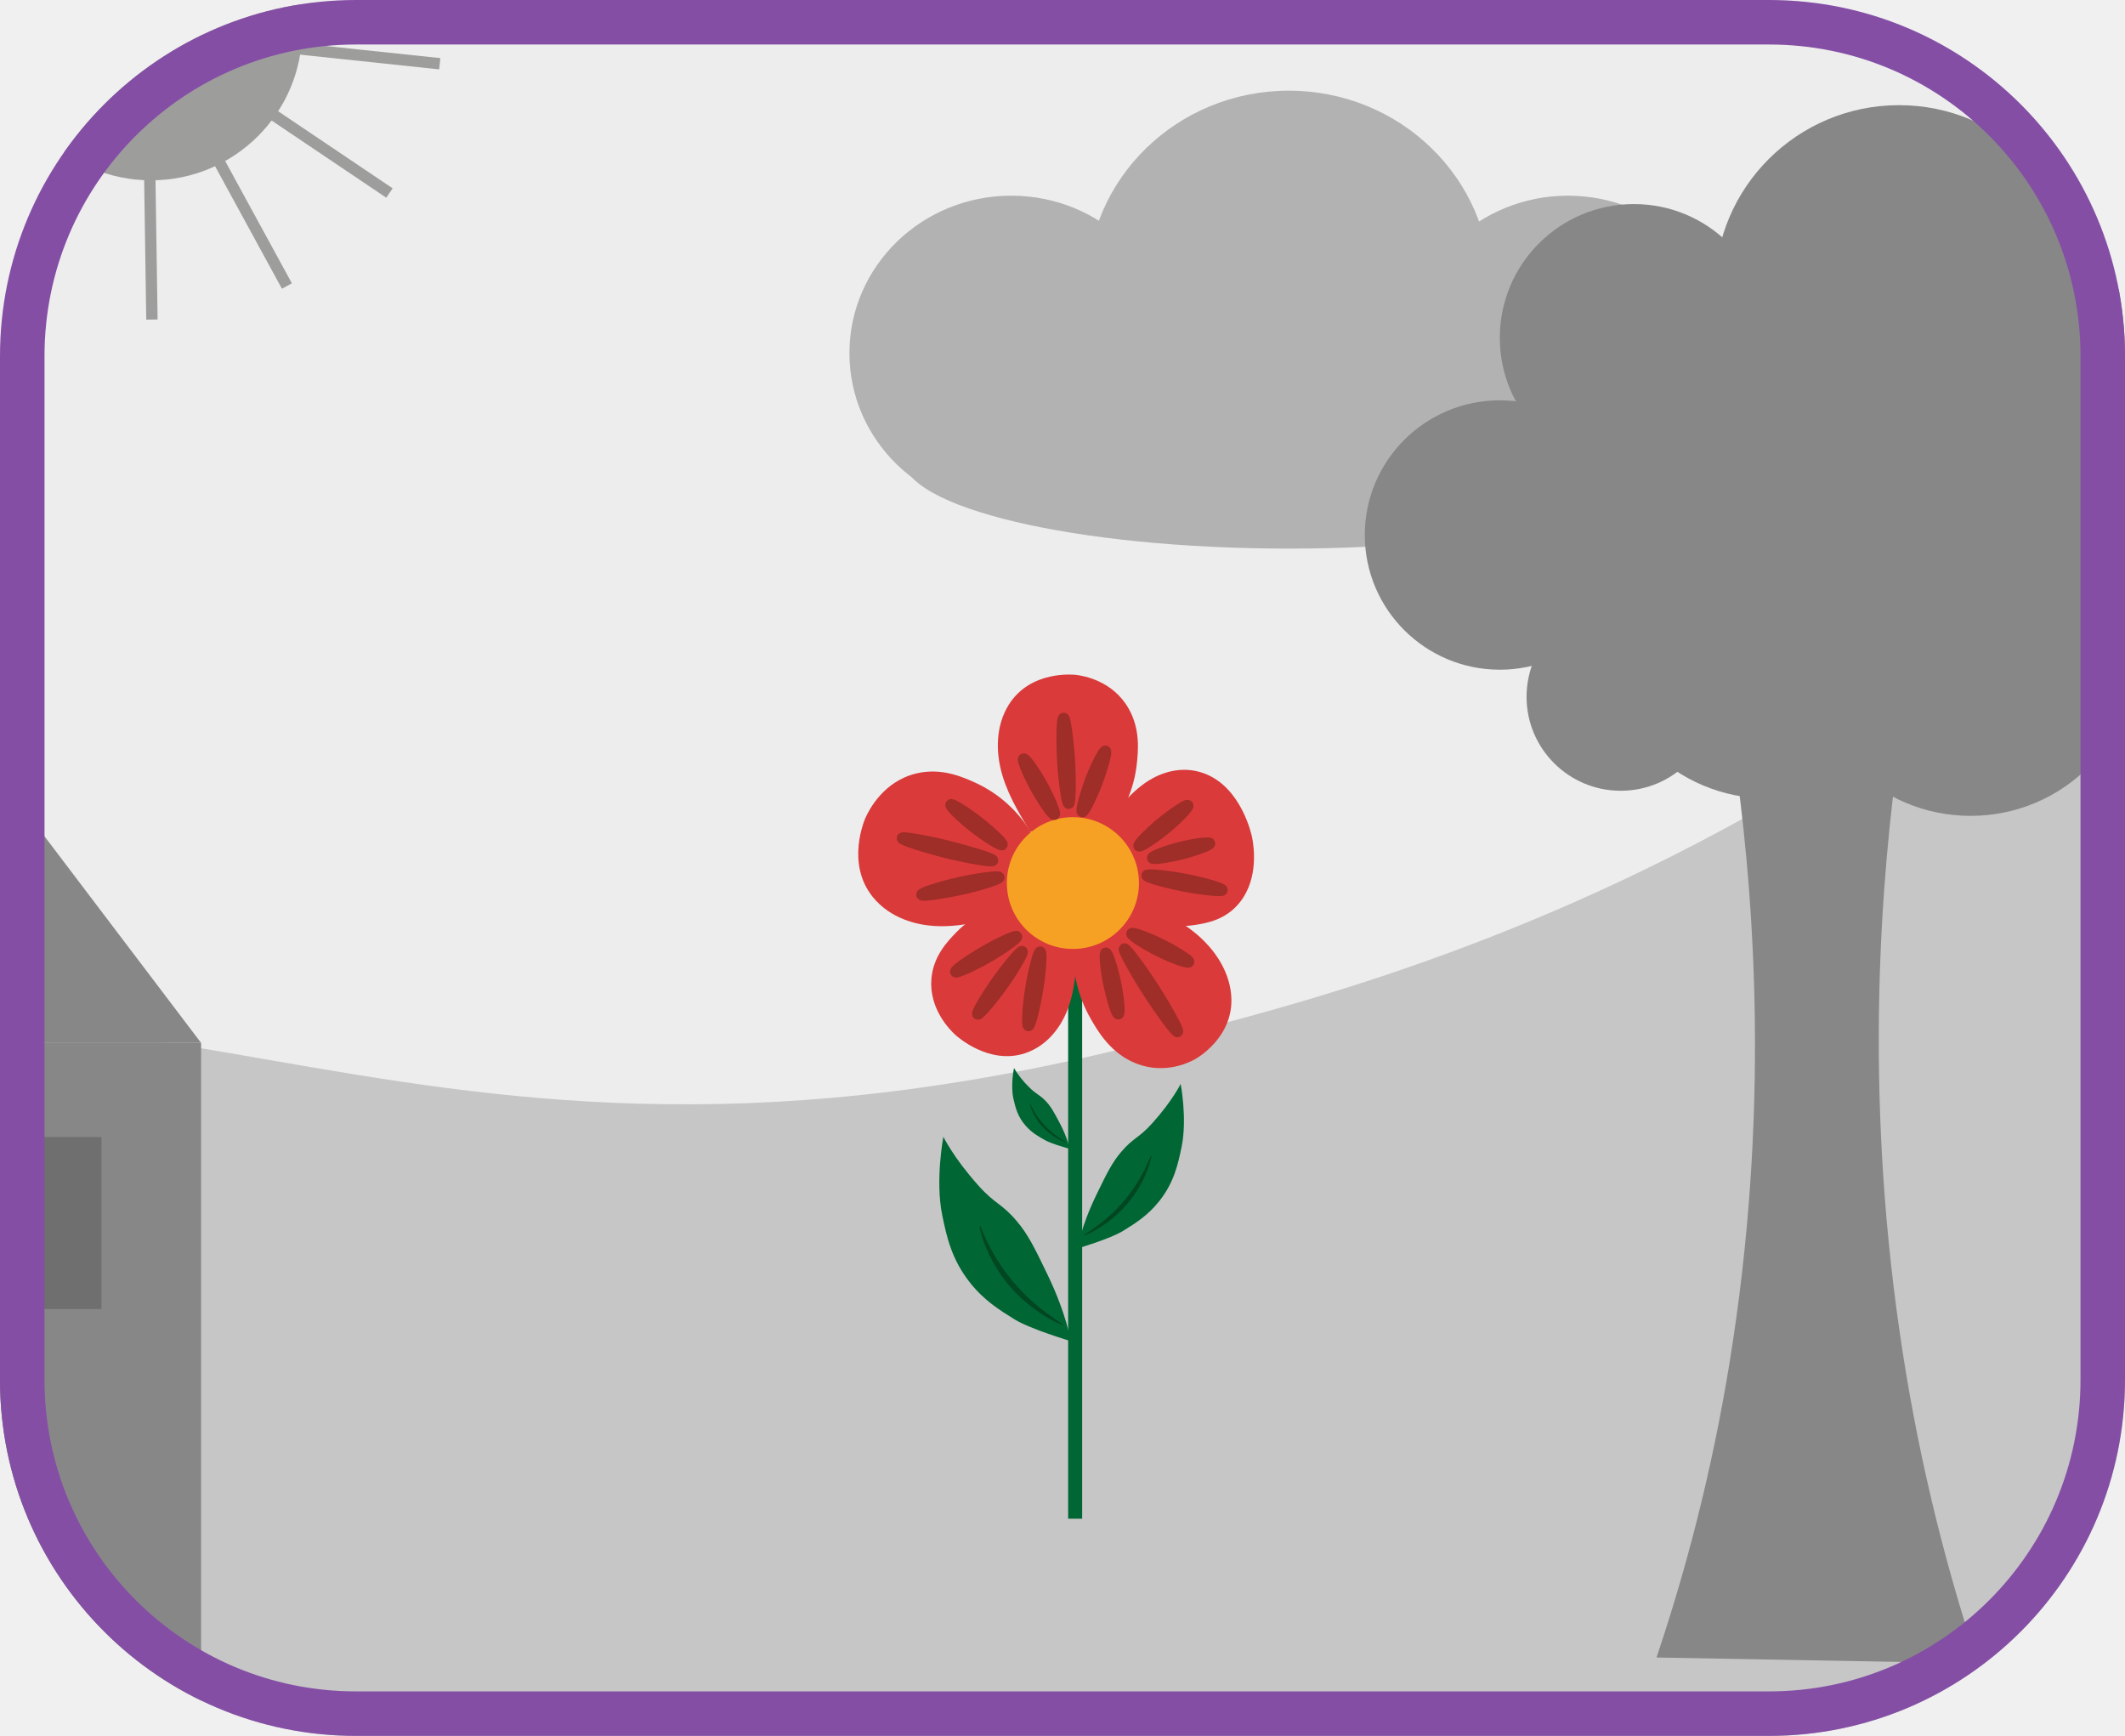
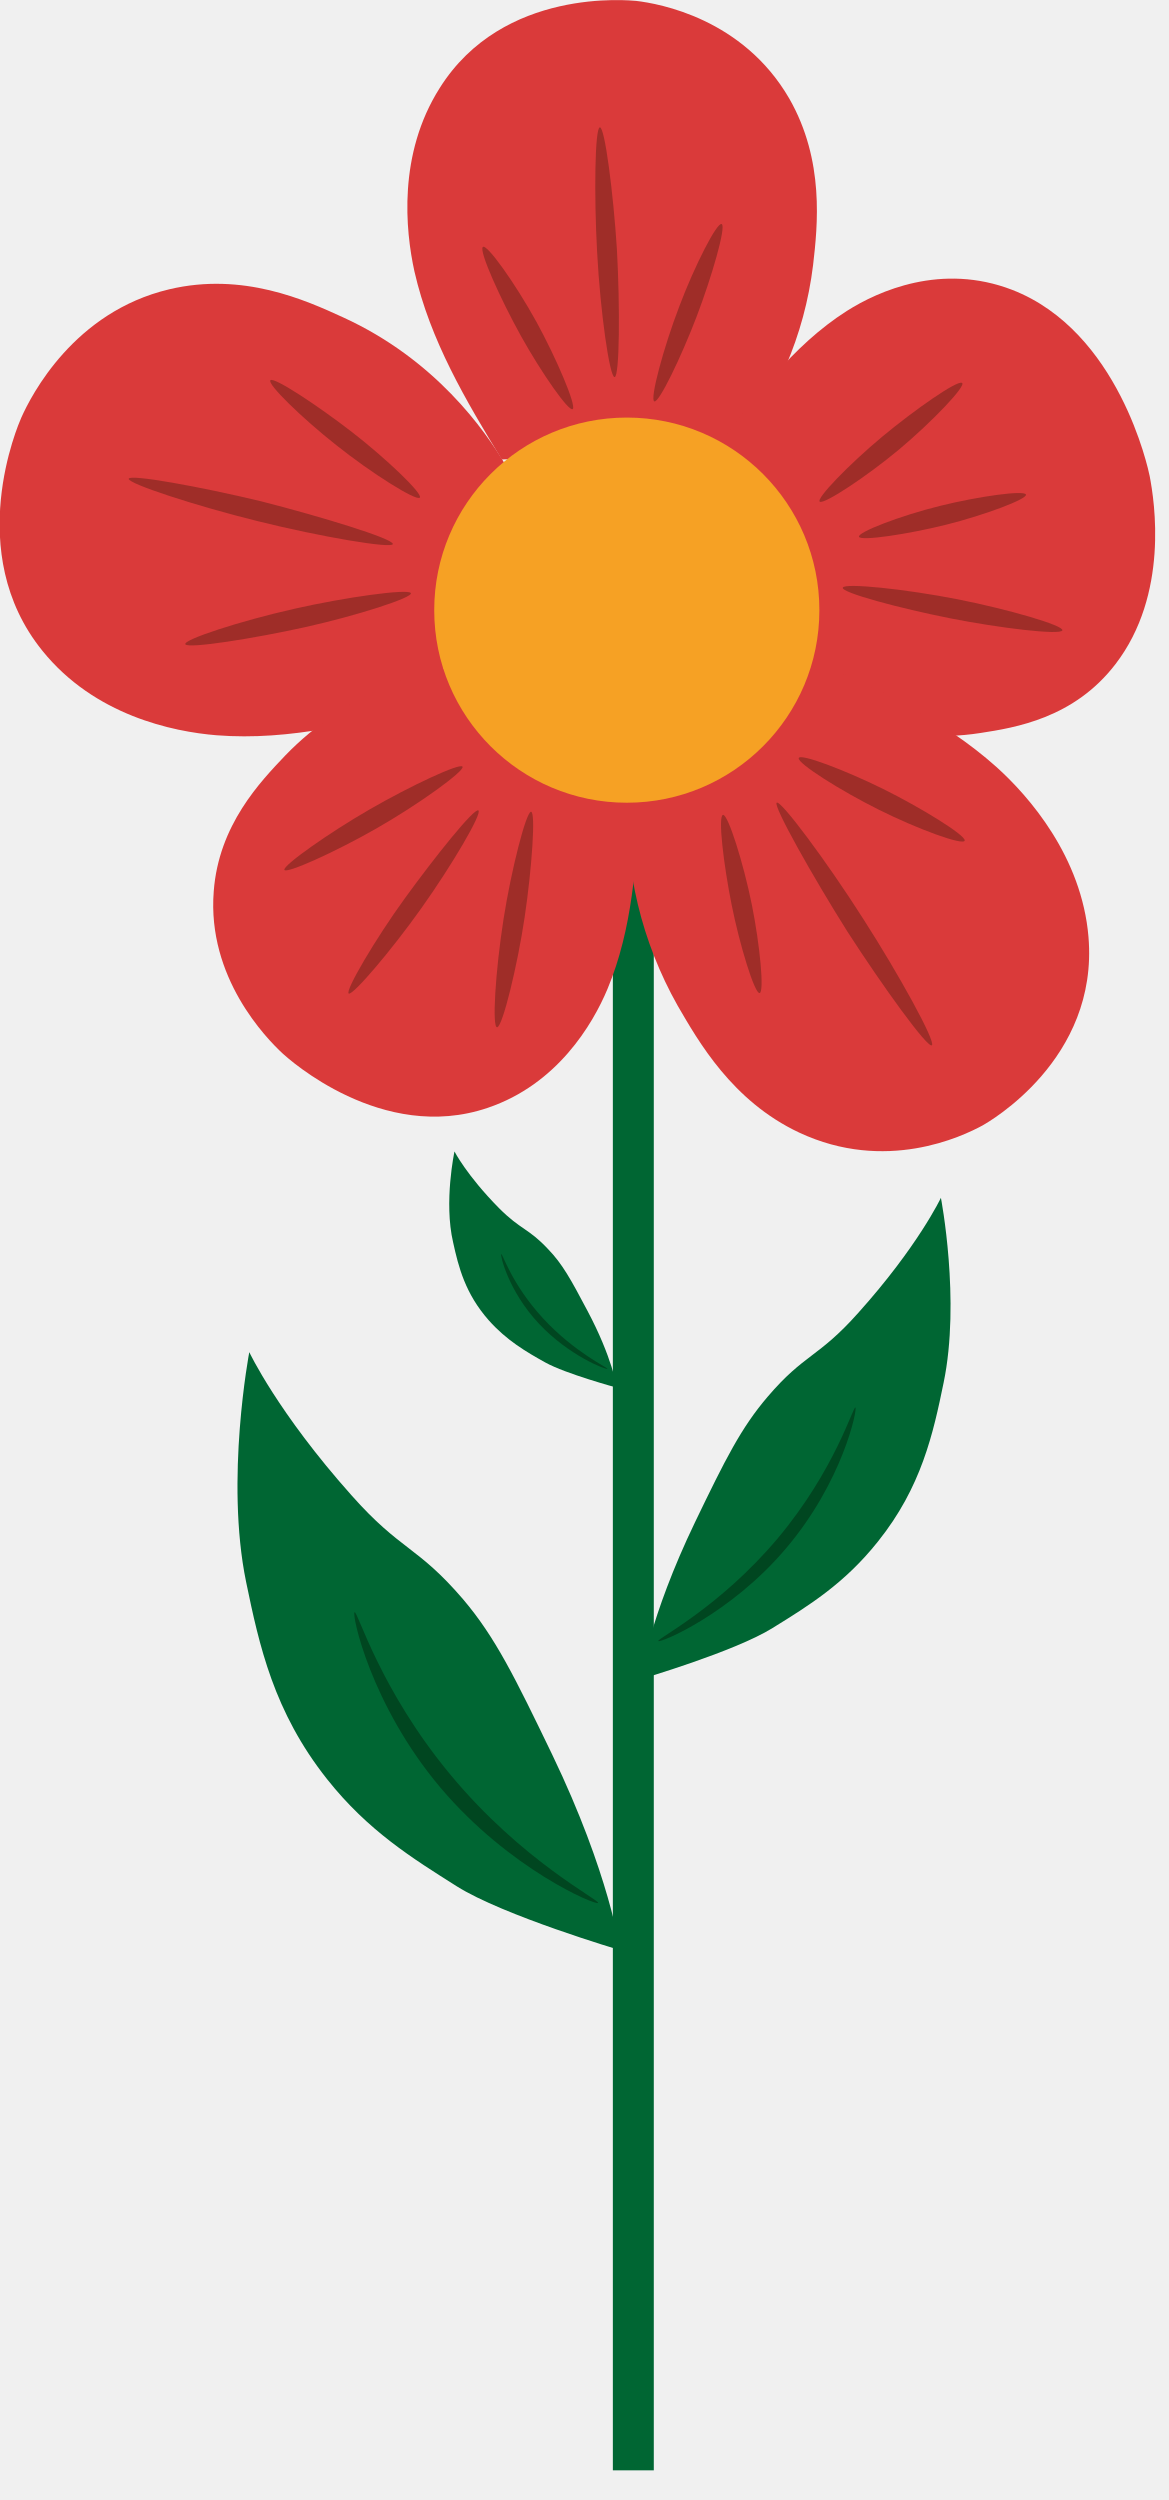
- <svg xmlns="http://www.w3.org/2000/svg" width="191" height="156" viewBox="0 0 191 156" fill="none">
-   <g clip-path="url(#clip0_73_432)">
-     <path d="M221.738 -32.06H-84.993V198.766H221.738V-32.06Z" fill="#EDEDED" />
-     <path d="M-105.01 154.44C-94.177 117.844 -52.897 101.55 -40.737 97.363C11.608 79.366 33.034 110.801 100.861 94.249C114.145 91.005 135.259 85.855 159.263 72.101C189.956 54.52 196.725 37.133 223.211 32.181C239.187 29.198 262.305 30.54 268.796 41.973C275.116 53.097 261.874 67.059 250.943 88.006C221.934 143.599 248.514 173.057 226.798 199.033C207.077 222.624 176.355 208.857 68.561 210.572C-36.021 212.241 -83.222 226.419 -101.747 199.657C-113.408 182.814 -106.642 159.952 -105.01 154.44Z" fill="#C6C6C6" />
-     <path d="M90.895 45.885C98.93 45.885 105.442 39.55 105.442 31.735C105.442 23.92 98.93 17.585 90.895 17.585C82.862 17.585 76.349 23.92 76.349 31.735C76.349 39.55 82.862 45.885 90.895 45.885Z" fill="#B2B2B2" />
-     <path d="M115.844 43.424C125.858 43.424 133.975 35.527 133.975 25.786C133.975 16.045 125.858 8.149 115.844 8.149C105.831 8.149 97.713 16.045 97.713 25.786C97.713 35.527 105.831 43.424 115.844 43.424Z" fill="#B2B2B2" />
-     <path d="M140.931 45.885C148.965 45.885 155.478 39.55 155.478 31.735C155.478 23.92 148.965 17.585 140.931 17.585C132.897 17.585 126.384 23.92 126.384 31.735C126.384 39.55 132.897 45.885 140.931 45.885Z" fill="#B2B2B2" />
-     <path d="M115.844 49.302C135.021 49.302 150.567 45.63 150.567 41.099C150.567 36.569 135.021 32.896 115.844 32.896C96.666 32.896 81.12 36.569 81.12 41.099C81.12 45.63 96.666 49.302 115.844 49.302Z" fill="#B2B2B2" />
-     <path d="M202.937 -10.717C202.937 -6.422 201.226 -2.303 198.182 0.734C195.137 3.771 191.008 5.477 186.702 5.477C165.167 4.623 165.172 -26.062 186.702 -26.911C191.008 -26.911 195.137 -25.205 198.182 -22.168C201.226 -19.131 202.937 -15.012 202.937 -10.717V-10.717Z" fill="#B2B2B2" />
-     <path d="M253.3 -4.28371e-05C252.334 12.352 176.717 12.331 175.792 -4.28371e-05C176.758 -12.352 252.373 -12.331 253.3 -4.28371e-05Z" fill="#B2B2B2" />
-     <path d="M13.581 16.206C21.082 16.206 27.163 10.141 27.163 2.66C27.163 -4.822 21.082 -10.887 13.581 -10.887C6.081 -10.887 0 -4.822 0 2.66C0 10.141 6.081 16.206 13.581 16.206Z" fill="#9D9D9C" />
-     <path d="M1.051 25.538L1.961 25.997L9.583 10.966L8.673 10.506L1.051 25.538Z" fill="#9D9D9C" />
-     <path d="M-8.173 17.109L-7.581 17.937L6.171 8.16L5.579 7.332L-8.173 17.109Z" fill="#9D9D9C" />
-     <path d="M-12.414 5.368L-12.276 6.376L4.456 4.093L4.318 3.085L-12.414 5.368Z" fill="#9D9D9C" />
-     <path d="M38.171 -6.174L37.795 -7.12L22.097 -0.91L22.473 0.035L38.171 -6.174Z" fill="#9D9D9C" />
-     <path d="M39.472 6.235L39.58 5.223L22.786 3.445L22.678 4.457L39.472 6.235Z" fill="#9D9D9C" />
-     <path d="M34.72 17.768L35.291 16.923L21.275 7.49L20.703 8.335L34.72 17.768Z" fill="#9D9D9C" />
-     <path d="M25.34 25.947L26.236 25.46L18.162 10.665L17.266 11.152L25.34 25.947Z" fill="#9D9D9C" />
-     <path d="M13.146 28.726L14.165 28.71L13.912 11.868L12.892 11.883L13.146 28.726Z" fill="#9D9D9C" />
-     <path d="M97.266 87.348H96.008V136.483H97.266V87.348Z" fill="#006633" />
-     <path d="M92.589 74.733C91.499 72.936 90.387 71.087 89.907 68.944C89.624 67.687 89.401 65.351 90.681 63.316C92.637 60.212 96.531 60.626 96.724 60.651C97.438 60.739 100.011 61.188 101.431 63.653C102.53 65.561 102.301 67.566 102.164 68.772C101.907 70.928 101.023 72.962 99.619 74.622" fill="#DA3A3A" />
-     <path d="M99.12 74.524C100.31 72.898 101.536 71.236 103.214 70.17C104.199 69.542 106.135 68.696 108.295 69.526C111.593 70.794 112.499 75.036 112.541 75.25C112.696 76.031 113.144 78.878 111.486 81.029C110.203 82.694 108.406 82.972 107.328 83.134C104.663 83.546 102.454 82.499 101.48 81.955" fill="#DA3A3A" />
-     <path d="M102.108 80.873C104.095 81.75 106.13 82.667 107.831 84.192C108.832 85.088 110.448 86.936 110.661 89.406C110.984 93.174 107.576 95.102 107.402 95.195C106.77 95.546 104.412 96.665 101.747 95.41C99.686 94.439 98.638 92.604 98.01 91.509C96.896 89.552 96.364 87.319 96.476 85.071" fill="#DA3A3A" />
-     <path d="M90.466 82.236C88.31 82.804 86.096 83.378 83.806 83.202C82.46 83.099 80.053 82.592 78.45 80.611C76.004 77.587 77.715 73.657 77.805 73.463C78.13 72.747 79.433 70.205 82.367 69.505C84.636 68.963 86.562 69.838 87.719 70.365C89.799 71.331 91.538 72.903 92.707 74.873" fill="#DA3A3A" />
-     <path d="M96.842 85.181C96.738 87.142 96.624 89.155 95.846 90.998C95.389 92.083 94.293 93.923 92.153 94.644C88.894 95.744 85.997 93.121 85.853 92.988C85.325 92.498 83.51 90.639 83.714 87.993C83.872 85.946 85.149 84.618 85.916 83.822C87.809 81.853 90.095 81.264 91.145 81.067" fill="#DA3A3A" />
-     <path d="M96.435 85.278C99.714 85.278 102.371 82.627 102.371 79.357C102.371 76.087 99.714 73.436 96.435 73.436C93.157 73.436 90.499 76.087 90.499 79.357C90.499 82.627 93.157 85.278 96.435 85.278Z" fill="#F6A124" />
-     <path d="M96.059 72.205C95.908 72.24 95.62 70.196 95.514 68.365C95.412 66.61 95.449 64.568 95.599 64.542C95.748 64.516 96.014 66.561 96.126 68.289C96.239 70.017 96.205 72.171 96.059 72.205Z" fill="#9F2D28" stroke="#9F2D28" stroke-miterlimit="10" />
-     <path d="M97.281 72.943C97.142 72.87 97.559 71.314 98.061 70.015C98.537 68.775 99.227 67.421 99.362 67.498C99.498 67.575 99.06 69.119 98.592 70.347C98.124 71.575 97.42 73.017 97.281 72.943Z" fill="#9F2D28" stroke="#9F2D28" stroke-miterlimit="10" />
-     <path d="M92 68.208C92.115 68.087 92.989 69.305 93.648 70.498C94.276 71.635 94.879 73.068 94.772 73.182C94.665 73.296 93.799 72.063 93.173 70.942C92.547 69.821 91.886 68.331 92 68.208Z" fill="#9F2D28" stroke="#9F2D28" stroke-miterlimit="10" />
-     <path d="M103.592 77.106C103.54 76.962 104.874 76.454 106.104 76.147C107.277 75.854 108.682 75.661 108.731 75.796C108.781 75.931 107.437 76.425 106.28 76.72C105.122 77.015 103.638 77.25 103.592 77.106Z" fill="#9F2D28" stroke="#9F2D28" stroke-miterlimit="10" />
-     <path d="M103.086 78.676C103.133 78.527 105.02 78.724 106.635 79.041C108.176 79.345 109.903 79.843 109.852 79.989C109.801 80.134 107.917 79.917 106.394 79.622C104.871 79.327 103.04 78.825 103.086 78.676Z" fill="#9F2D28" stroke="#9F2D28" stroke-miterlimit="10" />
-     <path d="M106.758 72.382C106.899 72.47 105.863 73.556 104.813 74.424C103.81 75.252 102.512 76.117 102.377 76.027C102.242 75.938 103.299 74.864 104.285 74.041C105.272 73.219 106.619 72.293 106.758 72.382Z" fill="#9F2D28" stroke="#9F2D28" stroke-miterlimit="10" />
-     <path d="M101.056 85.272C101.168 85.165 102.59 87.069 103.729 88.851C104.818 90.551 105.958 92.616 105.84 92.711C105.722 92.805 104.32 90.89 103.238 89.213C102.157 87.535 100.942 85.379 101.056 85.272Z" fill="#9F2D28" stroke="#9F2D28" stroke-miterlimit="10" />
-     <path d="M99.397 85.646C99.554 85.634 100.025 87.107 100.289 88.416C100.542 89.665 100.674 91.116 100.519 91.123C100.365 91.13 99.916 89.655 99.661 88.42C99.406 87.185 99.241 85.657 99.397 85.646Z" fill="#9F2D28" stroke="#9F2D28" stroke-miterlimit="10" />
-     <path d="M106.847 86.436C106.825 86.6 105.41 86.093 104.188 85.488C103.024 84.909 101.705 84.076 101.726 83.909C101.747 83.743 103.165 84.279 104.318 84.846C105.472 85.413 106.872 86.271 106.847 86.436Z" fill="#9F2D28" stroke="#9F2D28" stroke-miterlimit="10" />
-     <path d="M91.874 85.507C92.011 85.578 91.077 87.179 90.115 88.523C89.202 89.804 88.004 91.209 87.879 91.135C87.754 91.062 88.701 89.47 89.599 88.2C90.498 86.93 91.734 85.434 91.874 85.507Z" fill="#9F2D28" stroke="#9F2D28" stroke-miterlimit="10" />
-     <path d="M91.383 84.169C91.444 84.313 90.018 85.325 88.703 86.076C87.447 86.792 85.938 87.479 85.888 87.328C85.839 87.177 87.267 86.195 88.507 85.481C89.747 84.767 91.321 84.03 91.383 84.169Z" fill="#9F2D28" stroke="#9F2D28" stroke-miterlimit="10" />
-     <path d="M92.449 92.174C92.283 92.204 92.387 90.441 92.64 88.856C92.883 87.346 93.328 85.574 93.492 85.55C93.655 85.525 93.525 87.293 93.291 88.786C93.057 90.279 92.614 92.142 92.449 92.174Z" fill="#9F2D28" stroke="#9F2D28" stroke-miterlimit="10" />
-     <path d="M89.235 77.324C89.226 77.478 87.005 77.104 85.062 76.622C83.204 76.162 81.078 75.478 81.094 75.329C81.11 75.18 83.329 75.575 85.165 76.031C87.002 76.487 89.246 77.169 89.235 77.324Z" fill="#9F2D28" stroke="#9F2D28" stroke-miterlimit="10" />
-     <path d="M90.069 75.91C89.958 76.019 88.591 75.162 87.496 74.299C86.44 73.478 85.357 72.419 85.469 72.315C85.582 72.212 86.935 73.082 87.972 73.894C89.01 74.706 90.18 75.799 90.069 75.91Z" fill="#9F2D28" stroke="#9F2D28" stroke-miterlimit="10" />
-     <path d="M82.851 80.413C82.76 80.273 84.543 79.692 86.203 79.32C87.786 78.969 89.705 78.701 89.789 78.841C89.874 78.982 88.078 79.543 86.515 79.894C84.951 80.245 82.944 80.555 82.851 80.413Z" fill="#9F2D28" stroke="#9F2D28" stroke-miterlimit="10" />
-     <path d="M96.86 112.19C96.86 112.19 97.12 110.311 98.557 107.35C99.486 105.438 99.964 104.461 100.782 103.51C101.92 102.182 102.328 102.321 103.571 100.938C105.409 98.894 106.12 97.405 106.12 97.405C106.12 97.405 106.727 100.55 106.201 103.087C105.879 104.64 105.517 106.291 104.178 107.966C103.156 109.245 102.054 109.927 100.944 110.615C99.783 111.334 96.86 112.19 96.86 112.19Z" fill="#006633" />
-     <path d="M97.412 111.018C97.361 110.95 99.29 109.999 101.091 107.85C102.85 105.745 103.399 103.805 103.478 103.836C103.557 103.868 103.085 106.117 101.334 108.176C99.621 110.187 97.466 111.089 97.412 111.018Z" fill="#004620" />
-     <path d="M96.233 120.52C96.233 120.52 95.91 118.186 94.135 114.508C92.989 112.131 92.394 110.918 91.388 109.738C89.981 108.087 89.476 108.259 87.941 106.541C85.67 104.003 84.793 102.156 84.793 102.156C84.793 102.156 84.043 106.064 84.692 109.217C85.09 111.146 85.538 113.194 87.192 115.274C88.453 116.864 89.816 117.713 91.188 118.567C92.621 119.448 96.233 120.52 96.233 120.52Z" fill="#006633" />
-     <path d="M95.551 119.055C95.614 118.97 93.231 117.788 91.005 115.12C88.822 112.504 88.154 110.096 88.057 110.134C87.96 110.173 88.541 112.974 90.704 115.525C92.821 118.023 95.484 119.144 95.551 119.055Z" fill="#004620" />
-     <path d="M96.135 103.236C96.135 103.236 95.994 102.315 95.219 100.863C94.719 99.924 94.459 99.445 94.019 98.977C93.405 98.326 93.186 98.393 92.514 97.716C91.98 97.202 91.517 96.618 91.14 95.981C91.14 95.981 90.811 97.526 91.096 98.77C91.272 99.533 91.466 100.349 92.187 101.165C92.739 101.793 93.333 102.128 93.931 102.464C94.559 102.817 96.135 103.236 96.135 103.236Z" fill="#006633" />
-     <path d="M95.838 102.663C95.864 102.629 94.825 102.161 93.852 101.107C92.88 100.052 92.607 99.123 92.565 99.138C92.523 99.154 92.776 100.259 93.72 101.268C94.665 102.277 95.808 102.698 95.838 102.663Z" fill="#004620" />
-     <path d="M18.077 93.725H-52.47V172.627H18.077V93.725Z" fill="#878787" />
-     <path d="M18.077 93.725L-17.197 47.199L-52.47 93.725" fill="#878787" />
-     <path d="M9.118 102.184H-6.381V117.642H9.118V102.184Z" fill="#706F6F" />
-     <path d="M170.742 66.961H155.749C157.545 79.075 159.15 98.188 155.749 120.588C154.299 130.226 152.004 139.718 148.89 148.955L177.779 149.481C174.553 139.777 172.199 129.806 170.744 119.686C167.563 97.728 169.031 79.017 170.742 66.961Z" fill="#878787" />
-     <path d="M134.807 60.184C141.509 60.184 146.943 54.765 146.943 48.08C146.943 41.395 141.509 35.975 134.807 35.975C128.105 35.975 122.671 41.395 122.671 48.08C122.671 54.765 128.105 60.184 134.807 60.184Z" fill="#878787" />
-     <path d="M146.855 42.373C153.508 42.373 158.902 36.993 158.902 30.356C158.902 23.72 153.508 18.339 146.855 18.339C140.201 18.339 134.807 23.72 134.807 30.356C134.807 36.993 140.201 42.373 146.855 42.373Z" fill="#878787" />
-     <path d="M170.69 42.469C179.831 42.469 187.241 35.078 187.241 25.96C187.241 16.842 179.831 9.45 170.69 9.45C161.548 9.45 154.138 16.842 154.138 25.96C154.138 35.078 161.548 42.469 170.69 42.469Z" fill="#878787" />
-     <path d="M191 47.943C197.087 47.943 202.021 43.022 202.021 36.951C202.021 30.88 197.087 25.958 191 25.958C184.914 25.958 179.979 30.88 179.979 36.951C179.979 43.022 184.914 47.943 191 47.943Z" fill="#878787" />
-     <path d="M192.104 60.514C196.778 60.514 200.568 56.735 200.568 52.072C200.568 47.41 196.778 43.631 192.104 43.631C187.43 43.631 183.641 47.41 183.641 52.072C183.641 56.735 187.43 60.514 192.104 60.514Z" fill="#878787" />
-     <path d="M177.123 73.319C185.396 73.319 192.103 66.629 192.103 58.377C192.103 50.126 185.396 43.436 177.123 43.436C168.85 43.436 162.144 50.126 162.144 58.377C162.144 66.629 168.85 73.319 177.123 73.319Z" fill="#878787" />
-     <path d="M145.675 71.063C150.349 71.063 154.138 67.283 154.138 62.621C154.138 57.959 150.349 54.179 145.675 54.179C141.001 54.179 137.211 57.959 137.211 62.621C137.211 67.283 141.001 71.063 145.675 71.063Z" fill="#878787" />
-     <path d="M158.902 71.756C167.175 71.756 173.882 65.066 173.882 56.814C173.882 48.562 167.175 41.873 158.902 41.873C150.629 41.873 143.923 48.562 143.923 56.814C143.923 65.066 150.629 71.756 158.902 71.756Z" fill="#878787" />
-     <path d="M155.71 58.034C163.983 58.034 170.69 51.344 170.69 43.092C170.69 34.841 163.983 28.151 155.71 28.151C147.437 28.151 140.73 34.841 140.73 43.092C140.73 51.344 147.437 58.034 155.71 58.034Z" fill="#878787" />
-     <path d="M176.021 61.339C184.294 61.339 191 54.649 191 46.397C191 38.146 184.294 31.456 176.021 31.456C167.748 31.456 161.041 38.146 161.041 46.397C161.041 54.649 167.748 61.339 176.021 61.339Z" fill="#878787" />
+ <svg xmlns="http://www.w3.org/2000/svg" width="36" height="77" viewBox="0 0 36 77" fill="none">
+   <g clip-path="url(#clip0_101_158)">
+     <path d="M20.137 26.803H18.876V76.086H20.137V26.803Z" fill="#006633" />
+     <path d="M15.453 14.15C14.358 12.348 13.249 10.491 12.764 8.357C12.487 7.096 12.251 4.754 13.54 2.716C15.494 -0.402 19.403 0.014 19.597 0.028C20.303 0.111 22.881 0.568 24.309 3.035C25.404 4.948 25.182 6.957 25.043 8.163C24.78 10.325 23.907 12.362 22.493 14.025" fill="#DA3A3A" />
+     <path d="M21.994 13.942C23.186 12.307 24.406 10.644 26.083 9.577C27.067 8.953 29.007 8.094 31.169 8.925C34.467 10.2 35.368 14.455 35.41 14.663C35.562 15.453 36.006 18.308 34.356 20.456C33.081 22.119 31.28 22.41 30.199 22.576C27.538 22.992 25.32 21.939 24.35 21.398" fill="#DA3A3A" />
+     <path d="M24.974 20.303C26.956 21.19 28.993 22.105 30.698 23.63C31.696 24.53 33.317 26.388 33.525 28.855C33.844 32.638 30.435 34.564 30.268 34.661C29.631 35.008 27.275 36.13 24.614 34.883C22.549 33.913 21.509 32.07 20.872 30.975C19.763 29.007 19.223 26.776 19.334 24.517" fill="#DA3A3A" />
+     <path d="M13.332 21.676C11.17 22.244 8.953 22.826 6.666 22.646C5.322 22.535 2.91 22.036 1.303 20.04C-1.151 17.005 0.568 13.069 0.651 12.875C0.97 12.154 2.287 9.604 5.211 8.911C7.484 8.371 9.41 9.244 10.56 9.771C13.415 11.073 14.94 13.263 15.55 14.289" fill="#DA3A3A" />
+     <path d="M19.707 24.628C19.596 26.596 19.486 28.605 18.71 30.462C18.252 31.557 17.157 33.4 15.023 34.121C11.766 35.23 8.87 32.596 8.717 32.458C8.191 31.973 6.375 30.102 6.583 27.455C6.735 25.404 8.024 24.073 8.786 23.269C10.685 21.301 12.972 20.705 14.011 20.511" fill="#DA3A3A" />
+     <path d="M19.306 24.724C22.582 24.724 25.237 22.069 25.237 18.793C25.237 15.517 22.582 12.861 19.306 12.861C16.03 12.861 13.374 15.517 13.374 18.793C13.374 22.069 16.03 24.724 19.306 24.724Z" fill="#F6A124" />
+     <path d="M18.932 11.614C18.779 11.642 18.488 9.604 18.391 7.761C18.294 6.001 18.322 3.95 18.474 3.922C18.627 3.894 18.89 5.946 19.001 7.678C19.098 9.452 19.084 11.586 18.932 11.614Z" fill="#9F2D28" />
+     <path d="M20.151 12.362C20.012 12.293 20.428 10.727 20.927 9.424C21.398 8.177 22.091 6.819 22.23 6.902C22.369 6.985 21.925 8.523 21.454 9.757C20.983 10.99 20.29 12.432 20.151 12.362Z" fill="#9F2D28" />
+     <path d="M14.87 7.609C14.981 7.484 15.854 8.703 16.52 9.909C17.143 11.046 17.753 12.487 17.642 12.598C17.531 12.709 16.672 11.475 16.048 10.353C15.425 9.23 14.746 7.733 14.87 7.609Z" fill="#9F2D28" />
+     <path d="M26.457 16.534C26.402 16.395 27.732 15.882 28.966 15.578C30.144 15.287 31.544 15.092 31.599 15.231C31.654 15.37 30.31 15.868 29.146 16.16C27.982 16.451 26.513 16.672 26.457 16.534Z" fill="#9F2D28" />
+     <path d="M25.958 18.1C25.999 17.947 27.884 18.141 29.506 18.46C31.044 18.765 32.776 19.264 32.721 19.416C32.666 19.569 30.795 19.347 29.256 19.042C27.718 18.737 25.902 18.252 25.958 18.1Z" fill="#9F2D28" />
+     <path d="M29.631 11.794C29.769 11.877 28.73 12.972 27.69 13.845C26.692 14.677 25.39 15.536 25.251 15.453C25.113 15.37 26.166 14.289 27.164 13.457C28.162 12.626 29.492 11.697 29.631 11.794Z" fill="#9F2D28" />
+     <path d="M23.921 24.724C24.032 24.614 25.459 26.526 26.596 28.314C27.69 30.019 28.827 32.084 28.702 32.194C28.577 32.305 27.178 30.365 26.097 28.688C25.016 26.97 23.81 24.822 23.921 24.724Z" fill="#9F2D28" />
+     <path d="M22.271 25.099C22.424 25.085 22.895 26.568 23.158 27.87C23.408 29.118 23.546 30.573 23.394 30.587C23.241 30.601 22.784 29.118 22.535 27.87C22.285 26.623 22.105 25.113 22.271 25.099Z" fill="#9F2D28" />
+     <path d="M29.713 25.889C29.686 26.055 28.272 25.542 27.053 24.932C25.888 24.35 24.572 23.519 24.6 23.352C24.627 23.186 26.041 23.727 27.191 24.295C28.341 24.863 29.741 25.722 29.713 25.889Z" fill="#9F2D28" />
+     <path d="M14.732 24.96C14.871 25.029 13.928 26.637 12.972 27.981C12.057 29.27 10.865 30.67 10.741 30.601C10.616 30.531 11.558 28.924 12.473 27.663C13.388 26.401 14.594 24.891 14.732 24.96Z" fill="#9F2D28" />
+     <path d="M14.247 23.616C14.303 23.754 12.889 24.78 11.573 25.528C10.311 26.249 8.801 26.928 8.759 26.79C8.718 26.651 10.131 25.653 11.379 24.933C12.626 24.212 14.192 23.477 14.247 23.616Z" fill="#9F2D28" />
+     <path d="M15.314 31.64C15.148 31.668 15.259 29.908 15.508 28.314C15.744 26.803 16.201 25.015 16.354 25.002C16.506 24.988 16.382 26.748 16.16 28.245C15.938 29.741 15.481 31.612 15.314 31.64Z" fill="#9F2D28" />
+     <path d="M12.099 16.756C12.085 16.908 9.868 16.534 7.927 16.049C6.07 15.591 3.936 14.898 3.964 14.746C3.991 14.594 6.195 14.995 8.038 15.439C9.881 15.91 12.113 16.589 12.099 16.756Z" fill="#9F2D28" />
+     <path d="M12.93 15.328C12.819 15.439 11.447 14.58 10.353 13.707C9.299 12.875 8.218 11.822 8.329 11.711C8.44 11.6 9.798 12.501 10.838 13.305C11.877 14.108 13.041 15.217 12.93 15.328Z" fill="#9F2D28" />
+     <path d="M5.71 19.846C5.613 19.708 7.401 19.125 9.064 18.751C10.644 18.391 12.57 18.128 12.653 18.266C12.736 18.405 10.948 18.973 9.382 19.32C7.816 19.666 5.807 19.985 5.71 19.846Z" fill="#9F2D28" />
+     <path d="M19.722 51.722C19.722 51.722 19.985 49.837 21.413 46.871C22.341 44.945 22.826 43.975 23.644 43.019C24.78 41.688 25.196 41.827 26.43 40.441C28.273 38.39 28.98 36.893 28.98 36.893C28.98 36.893 29.589 40.053 29.063 42.589C28.744 44.141 28.384 45.804 27.039 47.481C26.014 48.77 24.919 49.449 23.796 50.142C22.646 50.863 19.722 51.722 19.722 51.722Z" fill="#006633" />
+     <path d="M20.276 50.544C20.221 50.475 22.161 49.518 23.963 47.37C25.723 45.264 26.277 43.309 26.346 43.351C26.416 43.393 25.958 45.638 24.198 47.703C22.494 49.712 20.331 50.613 20.276 50.544Z" fill="#004620" />
+     <path d="M19.098 60.065C19.098 60.065 18.779 57.723 17.005 54.036C15.855 51.653 15.259 50.433 14.261 49.255C12.847 47.606 12.348 47.772 10.824 46.053C8.551 43.504 7.678 41.646 7.678 41.646C7.678 41.646 6.929 45.569 7.581 48.728C7.983 50.669 8.426 52.72 10.075 54.799C11.337 56.392 12.709 57.238 14.067 58.097C15.494 58.998 19.098 60.065 19.098 60.065Z" fill="#006633" />
+     <path d="M18.419 58.61C18.488 58.527 16.091 57.335 13.873 54.66C11.697 52.041 11.018 49.615 10.921 49.657C10.824 49.699 11.406 52.498 13.568 55.062C15.689 57.57 18.35 58.693 18.419 58.61Z" fill="#004620" />
+     <path d="M19.001 42.741C19.001 42.741 18.862 41.813 18.086 40.358C17.587 39.415 17.324 38.93 16.881 38.473C16.271 37.821 16.049 37.891 15.37 37.211C14.372 36.2 13.998 35.465 13.998 35.465C13.998 35.465 13.665 37.017 13.956 38.265C14.123 39.027 14.331 39.845 15.051 40.662C15.605 41.286 16.201 41.633 16.797 41.965C17.421 42.312 19.001 42.741 19.001 42.741Z" fill="#006633" />
+     <path d="M18.71 42.159C18.737 42.131 17.698 41.66 16.728 40.607C15.758 39.554 15.48 38.611 15.439 38.625C15.397 38.639 15.647 39.748 16.589 40.759C17.518 41.757 18.682 42.201 18.71 42.159Z" fill="#004620" />
  </g>
-   <rect x="2" y="2" width="187" height="152" rx="30" stroke="#844EA5" stroke-width="4" />
  <defs>
-     <clipPath id="clip0_73_432">
-       <rect width="191" height="156" rx="32" fill="white" />
+     <clipPath id="clip0_101_158">
+       <rect width="35.59" height="76.086" fill="white" />
    </clipPath>
  </defs>
</svg>
